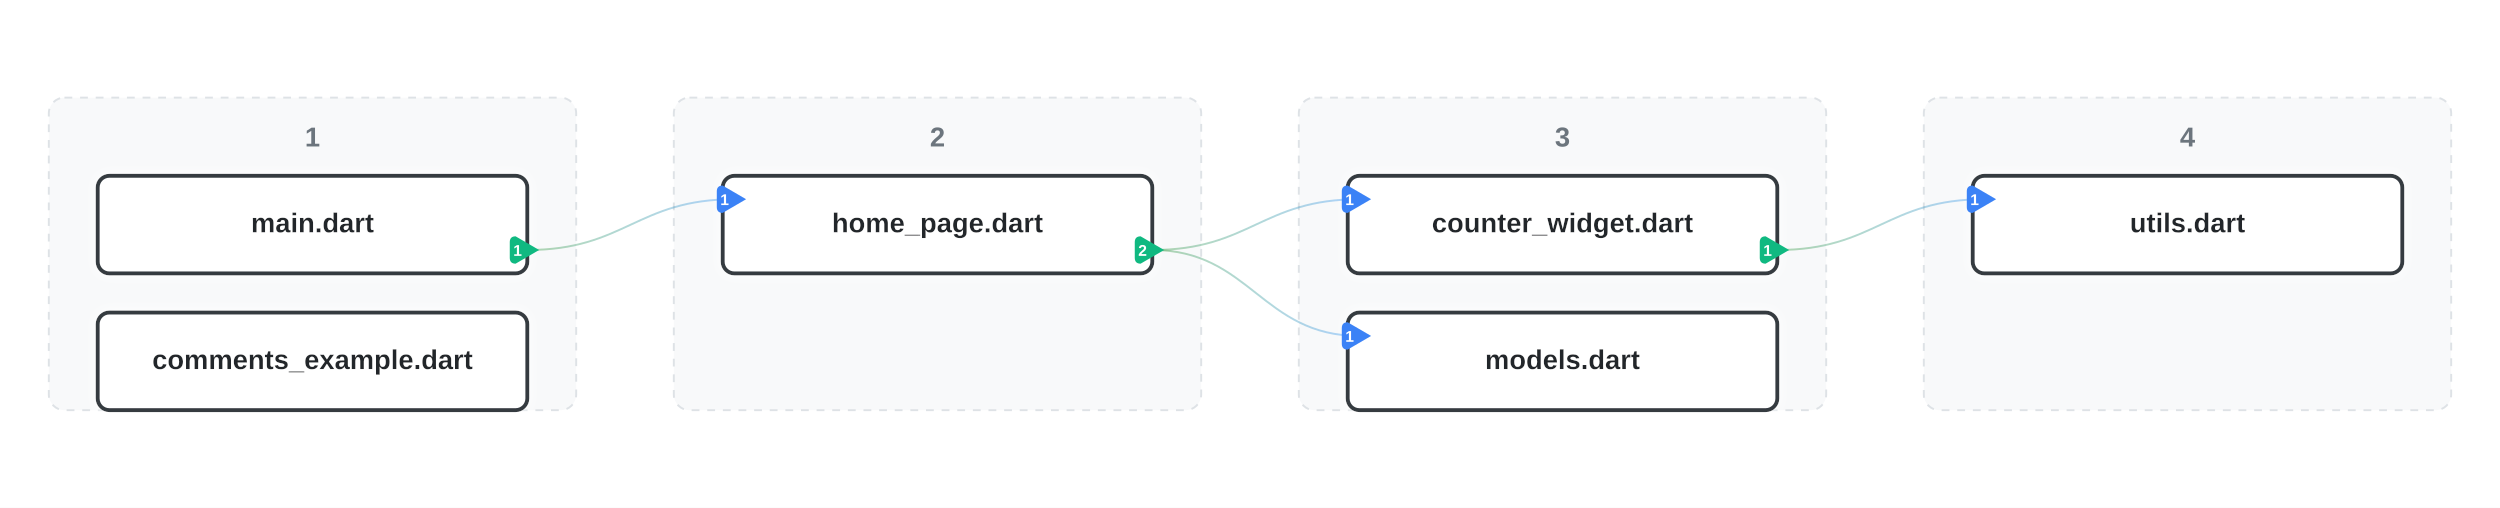
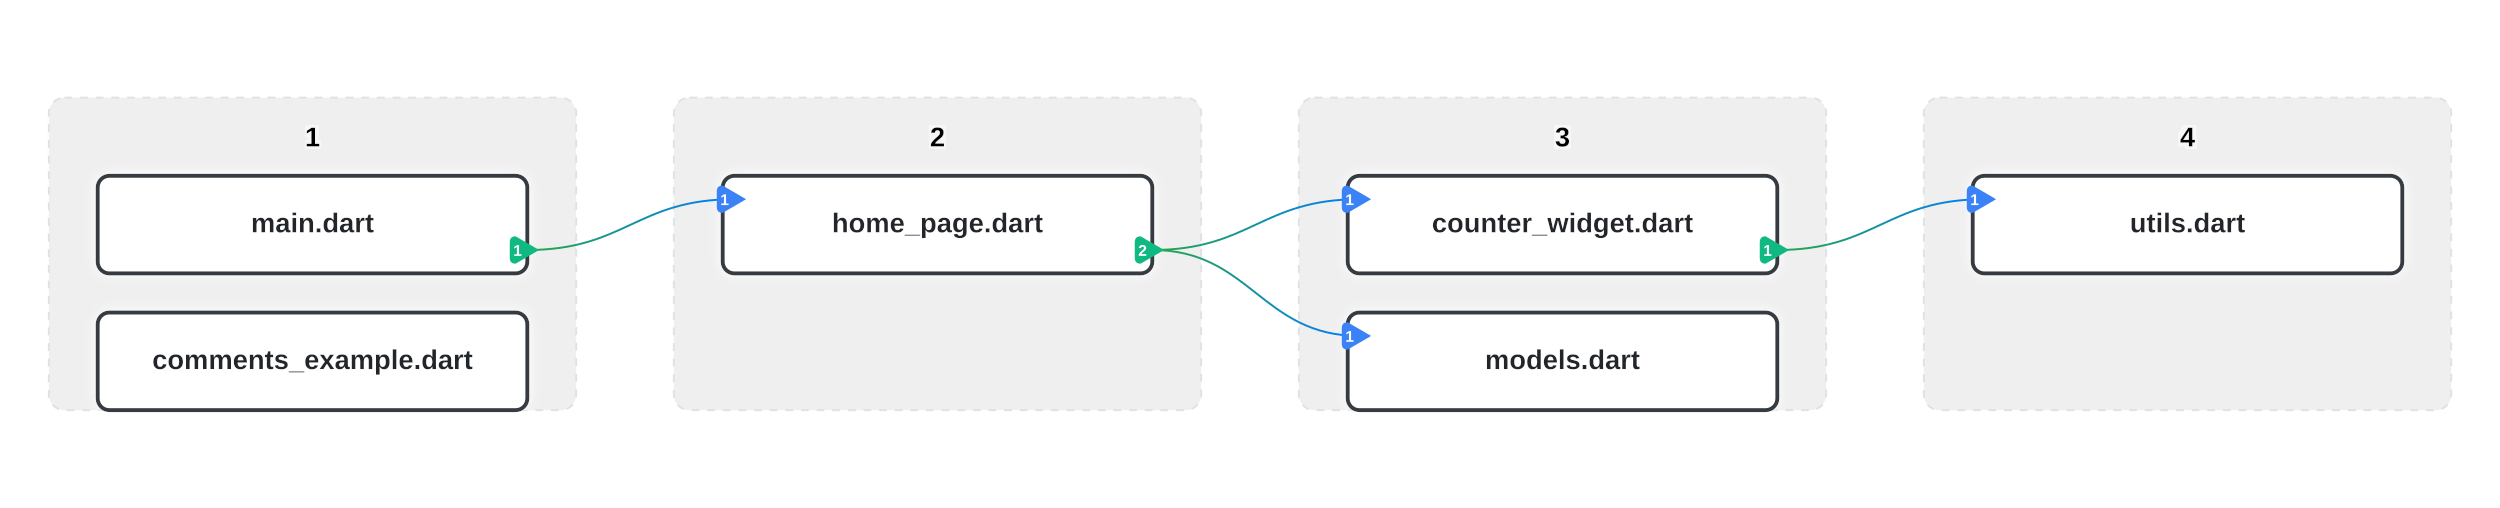
<svg xmlns="http://www.w3.org/2000/svg" width="1280" height="260" viewBox="0 0 1280 260" font-family="Arial, Helvetica, sans-serif">
  <defs>
    <filter id="whiteShadow" x="-20%" y="-20%" width="140%" height="140%">
      <feGaussianBlur in="SourceAlpha" stdDeviation="3" />
      <feOffset dx="0" dy="0" result="offsetblur" />
      <feFlood flood-color="white" flood-opacity="1" />
+       <feComposite in2="offsetblur" operator="in" />
+       <feMerge>
+         <feMergeNode />
+         <feMergeNode in="SourceGraphic" />
+       </feMerge>
+     </filter>
+     <filter id="hierarchicalShadow" x="-20%" y="-20%" width="140%" height="140%">
+       <feGaussianBlur in="SourceAlpha" stdDeviation="5" />
+       <feOffset dx="2" dy="2" result="offsetblur" />
+       <feFlood flood-color="rgba(0,0,0,0.1)" flood-opacity="0.8" />
      <feComposite in2="offsetblur" operator="in" />
      <feMerge>
        <feMergeNode />
        <feMergeNode in="SourceGraphic" />
      </feMerge>
    </filter>
    <filter id="outlineWhite">
      <feMorphology in="SourceAlpha" result="DILATED" operator="dilate" radius="2" />
      <feFlood flood-color="white" flood-opacity="0.5" result="WHITE" />
      <feComposite in="WHITE" in2="DILATED" operator="in" result="OUTLINE" />
      <feMerge>
        <feMergeNode in="OUTLINE" />
        <feMergeNode in="SourceGraphic" />
      </feMerge>
    </filter>
-     <linearGradient id="edgeGradient" x1="0%" y1="0%" x2="100%" y2="0%">
-       <stop offset="0%" stop-color="green" stop-opacity="0.3" />
-       <stop offset="100%" stop-color="#007bff" stop-opacity="0.3" />
+     <linearGradient id="horizontalGradient" x1="0%" y1="0%" x2="100%" y2="0%">
+       <stop offset="0%" stop-color="#28a745" />
+       <stop offset="100%" stop-color="#007bff" />
+     </linearGradient>
+     <linearGradient id="verticalGradient" x1="0%" y1="0%" x2="0%" y2="100%">
+       <stop offset="0%" stop-color="#28a745" />
+       <stop offset="100%" stop-color="#007bff" />
    </linearGradient>
  </defs>
  <style>
-   .layerBackground { fill: #f8f9fa; stroke: #dee2e6; stroke-width: 1; stroke-dasharray: 4,4; }
-   .layerTitle { fill: #6c757d; font-size: 14px; font-weight: bold; text-anchor: middle; }
-   .nodeRect { fill: #ffffff; stroke: #343a40; stroke-width: 2; rx: 6; ry: 6; cursor: pointer; filter: url(#whiteShadow); }
-   .nodeRect:hover { stroke: #007bff; stroke-width: 3; }
-   .nodeText { fill: #212529; font-size: 14px; font-weight: 900; text-anchor: middle; dominant-baseline: middle; filter: url(#outlineWhite); }
-   .edge { fill: none; stroke: url(#edgeGradient); }
-   .edge:hover { stroke: #007bff; stroke-width: 3; opacity: 1.0; }
-   .cycleEdge { stroke: red; stroke-width: 5; opacity: 0.9; }
-   .badge { font-size: 10px; font-weight: bold; fill: white; text-anchor: middle; dominant-baseline: middle; cursor: help; }
-   .badge:hover { opacity: 0.8; }
+   /* Container and layer styles */
+   .layerBackground { 
+     fill: rgba(52, 58, 64, 0.08); 
+     stroke: #dee2e6; 
+     stroke-width: 1; 
+     stroke-dasharray: 4,4; 
+   }
+ 
+   .layerBackground:hover { 
+     fill: rgba(52, 58, 64, 0.12); 
+     stroke: black; 
+     stroke-dasharray: 0; 
+     transition: all 0.3s ease-in-out; 
+   }
+   
+   .layerTitle { 
+     fill: black; 
+     font-size: 14px; 
+     font-weight: bold; 
+     text-anchor: middle; 
+     filter: url(#outlineWhite); 
+   }
+   
+   /* Node styles */
+   .nodeRect { 
+     fill: #ffffff; 
+     stroke: #343a40; 
+     stroke-width: 2; 
+     rx: 6; 
+     ry: 6; 
+     cursor: pointer; 
+     filter: url(#whiteShadow); 
+     transition: all 0.1s ease-in-out; 
+   }
+   
+   .nodeRect:hover { 
+     stroke: black; 
+     stroke-width: 5; 
+   }
+   
+   .nodeText { 
+     fill: #212529; 
+     font-size: 14px; 
+     font-weight: 900; 
+     text-anchor: middle; 
+     dominant-baseline: middle; 
+     filter: url(#outlineWhite); 
+   }
+   
+   /* File node styles */
+   .fileNode { 
+     fill: #ffffff; 
+     stroke: #d0d7de; 
+     stroke-width: 1; 
+     transition: all 0.1s ease-in-out; 
+   }
+   
+   .fileNode:hover { 
+     stroke: #007bff; 
+     stroke-width: 2; 
+   }
+   
+   /* Unified edge styles */
+   .edge { 
+     fill: none; 
+     stroke: url(#horizontalGradient); 
+     stroke-width: 1; 
+     transition: all 0.1s ease-in-out; 
+   }
+   
+   .edge:hover { 
+     stroke: url(#horizontalGradient); 
+     stroke-width: 5; 
+     opacity: 1.0; 
+   }
+   
+   .edgeVertical { 
+     fill: none; 
+     stroke: url(#verticalGradient); 
+     stroke-width: 1; 
+     opacity: 0.5; 
+     transition: all 0.1s ease-in-out; 
+   }
+   
+   .edgeVertical:hover { 
+     stroke: url(#verticalGradient); 
+     stroke-width: 5; 
+     opacity: 1.0; 
+   }
+   
+   /* Special edge styles */
+   .cycleEdge { 
+     stroke: red; 
+     stroke-width: 5; 
+     opacity: 0.9; 
+   }
+   
+   /* Unified badge styles with '?' cursor */
+   .badge { 
+     font-size: 10px; 
+     font-weight: bold; 
+     fill: white; 
+     text-anchor: middle; 
+     dominant-baseline: middle; 
+     cursor: help; 
+     transition: all 0.1s ease-in-out; 
+   }
+   
+   .badge:hover { 
+     opacity: 0.8; 
+   }
+   
+   /* Special styles */
+   .folderTitleLayer { 
+     pointer-events: none; 
+     isolation: isolate; 
+   }
</style>
  <rect width="100%" height="100%" fill="white" />
  <rect x="25.0" y="50" width="270.0" height="160" rx="8" class="layerBackground" />
  <text x="160.0" y="75" class="layerTitle">1</text>
  <rect x="345.0" y="50" width="270.0" height="160" rx="8" class="layerBackground" />
  <text x="480.0" y="75" class="layerTitle">2</text>
  <rect x="665.0" y="50" width="270.0" height="160" rx="8" class="layerBackground" />
  <text x="800.0" y="75" class="layerTitle">3</text>
  <rect x="985.0" y="50" width="270.0" height="160" rx="8" class="layerBackground" />
  <text x="1120.0" y="75" class="layerTitle">4</text>
  <rect x="50.0" y="90.0" width="220" height="50" class="nodeRect" />
  <rect x="50.0" y="160.0" width="220" height="50" class="nodeRect" />
  <rect x="370.0" y="90.0" width="220" height="50" class="nodeRect" />
  <rect x="690.0" y="90.0" width="220" height="50" class="nodeRect" />
  <rect x="690.0" y="160.0" width="220" height="50" class="nodeRect" />
  <rect x="1010.0" y="90.0" width="220" height="50" class="nodeRect" />
  <path d="M 270.0 128.0 C 320.0 128.0, 326.0 102.0, 376.0 102.0" class="edge" />
  <path d="M 910.0 128.0 C 960.0 128.0, 966.0 102.0, 1016.0 102.0" class="edge" />
  <path d="M 590.0 128.0 C 640.0 128.0, 646.0 102.0, 696.0 102.0" class="edge" />
  <path d="M 590.0 128.0 C 640.0 128.0, 646.0 172.0, 696.0 172.0" class="edge" />
  <g class="outgoingBadge">
    <path d="M 276.0,128.0 L 264.0,121.0 Q 261.0,121.0 261.0,124.0 L 261.0,132.0 Q 261.0,135.0 264.0,135.0 Z" fill="#10b981" />
    <text x="265.0" y="131.0" text-anchor="middle" fill="white" font-size="8" font-weight="bold">1</text>
  </g>
  <text x="160.0" y="115.0" class="nodeText">main.dart</text>
  <text x="160.0" y="185.0" class="nodeText">comments_example.dart</text>
  <g class="incomingBadge">
    <path d="M 382.0,102.0 L 370.0,95.0 Q 367.0,95.0 367.0,98.0 L 367.0,106.0 Q 367.0,109.0 370.0,109.0 Z" fill="#3b82f6" />
    <text x="371.0" y="105.0" text-anchor="middle" fill="white" font-size="8" font-weight="bold">1</text>
  </g>
  <g class="outgoingBadge">
    <path d="M 596.0,128.0 L 584.0,121.0 Q 581.0,121.0 581.0,124.0 L 581.0,132.0 Q 581.0,135.0 584.0,135.0 Z" fill="#10b981" />
    <text x="585.0" y="131.0" text-anchor="middle" fill="white" font-size="8" font-weight="bold">2</text>
  </g>
  <text x="480.0" y="115.0" class="nodeText">home_page.dart</text>
  <g class="incomingBadge">
    <path d="M 702.0,102.0 L 690.0,95.0 Q 687.0,95.0 687.0,98.0 L 687.0,106.0 Q 687.0,109.0 690.0,109.0 Z" fill="#3b82f6" />
    <text x="691.0" y="105.0" text-anchor="middle" fill="white" font-size="8" font-weight="bold">1</text>
  </g>
  <g class="outgoingBadge">
    <path d="M 916.0,128.0 L 904.0,121.0 Q 901.0,121.0 901.0,124.0 L 901.0,132.0 Q 901.0,135.0 904.0,135.0 Z" fill="#10b981" />
    <text x="905.0" y="131.0" text-anchor="middle" fill="white" font-size="8" font-weight="bold">1</text>
  </g>
  <text x="800.0" y="115.0" class="nodeText">counter_widget.dart</text>
  <g class="incomingBadge">
    <path d="M 702.0,172.0 L 690.0,165.0 Q 687.0,165.0 687.0,168.0 L 687.0,176.0 Q 687.0,179.0 690.0,179.0 Z" fill="#3b82f6" />
    <text x="691.0" y="175.0" text-anchor="middle" fill="white" font-size="8" font-weight="bold">1</text>
  </g>
  <text x="800.0" y="185.0" class="nodeText">models.dart</text>
  <g class="incomingBadge">
    <path d="M 1022.0,102.0 L 1010.0,95.0 Q 1007.0,95.0 1007.0,98.0 L 1007.0,106.0 Q 1007.0,109.0 1010.0,109.0 Z" fill="#3b82f6" />
    <text x="1011.0" y="105.0" text-anchor="middle" fill="white" font-size="8" font-weight="bold">1</text>
  </g>
  <text x="1120.0" y="115.0" class="nodeText">utils.dart</text>
</svg>
